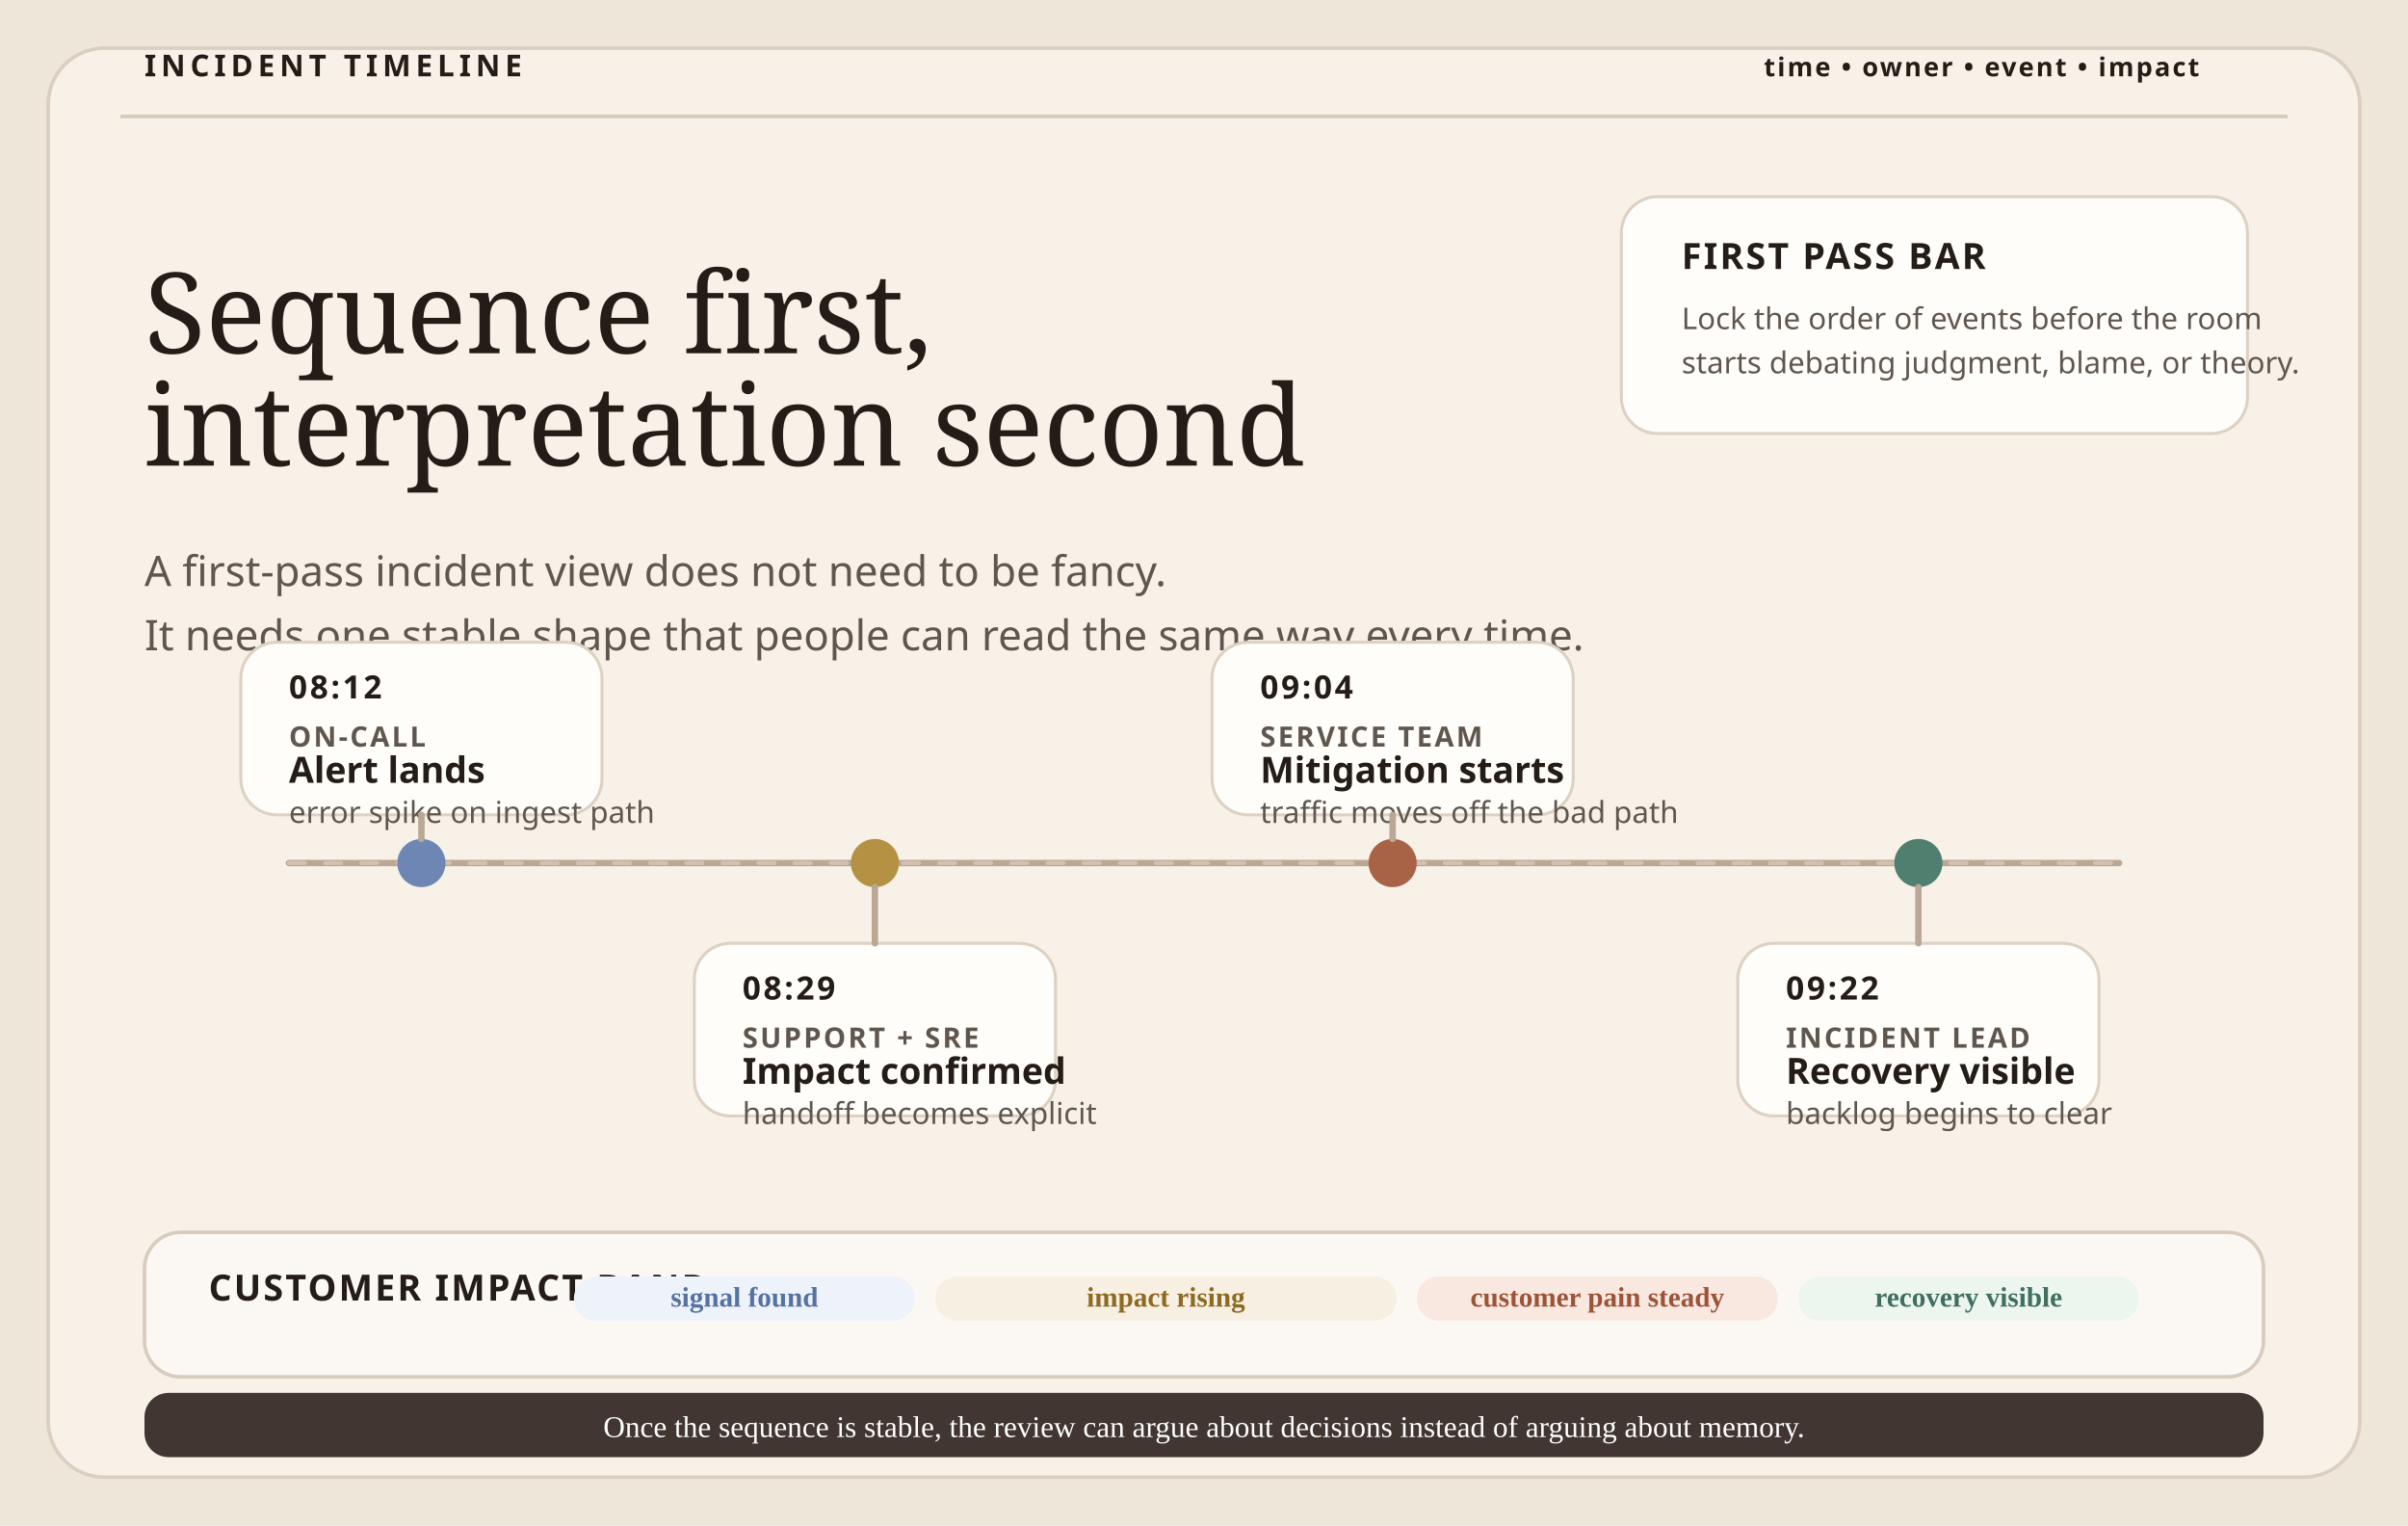
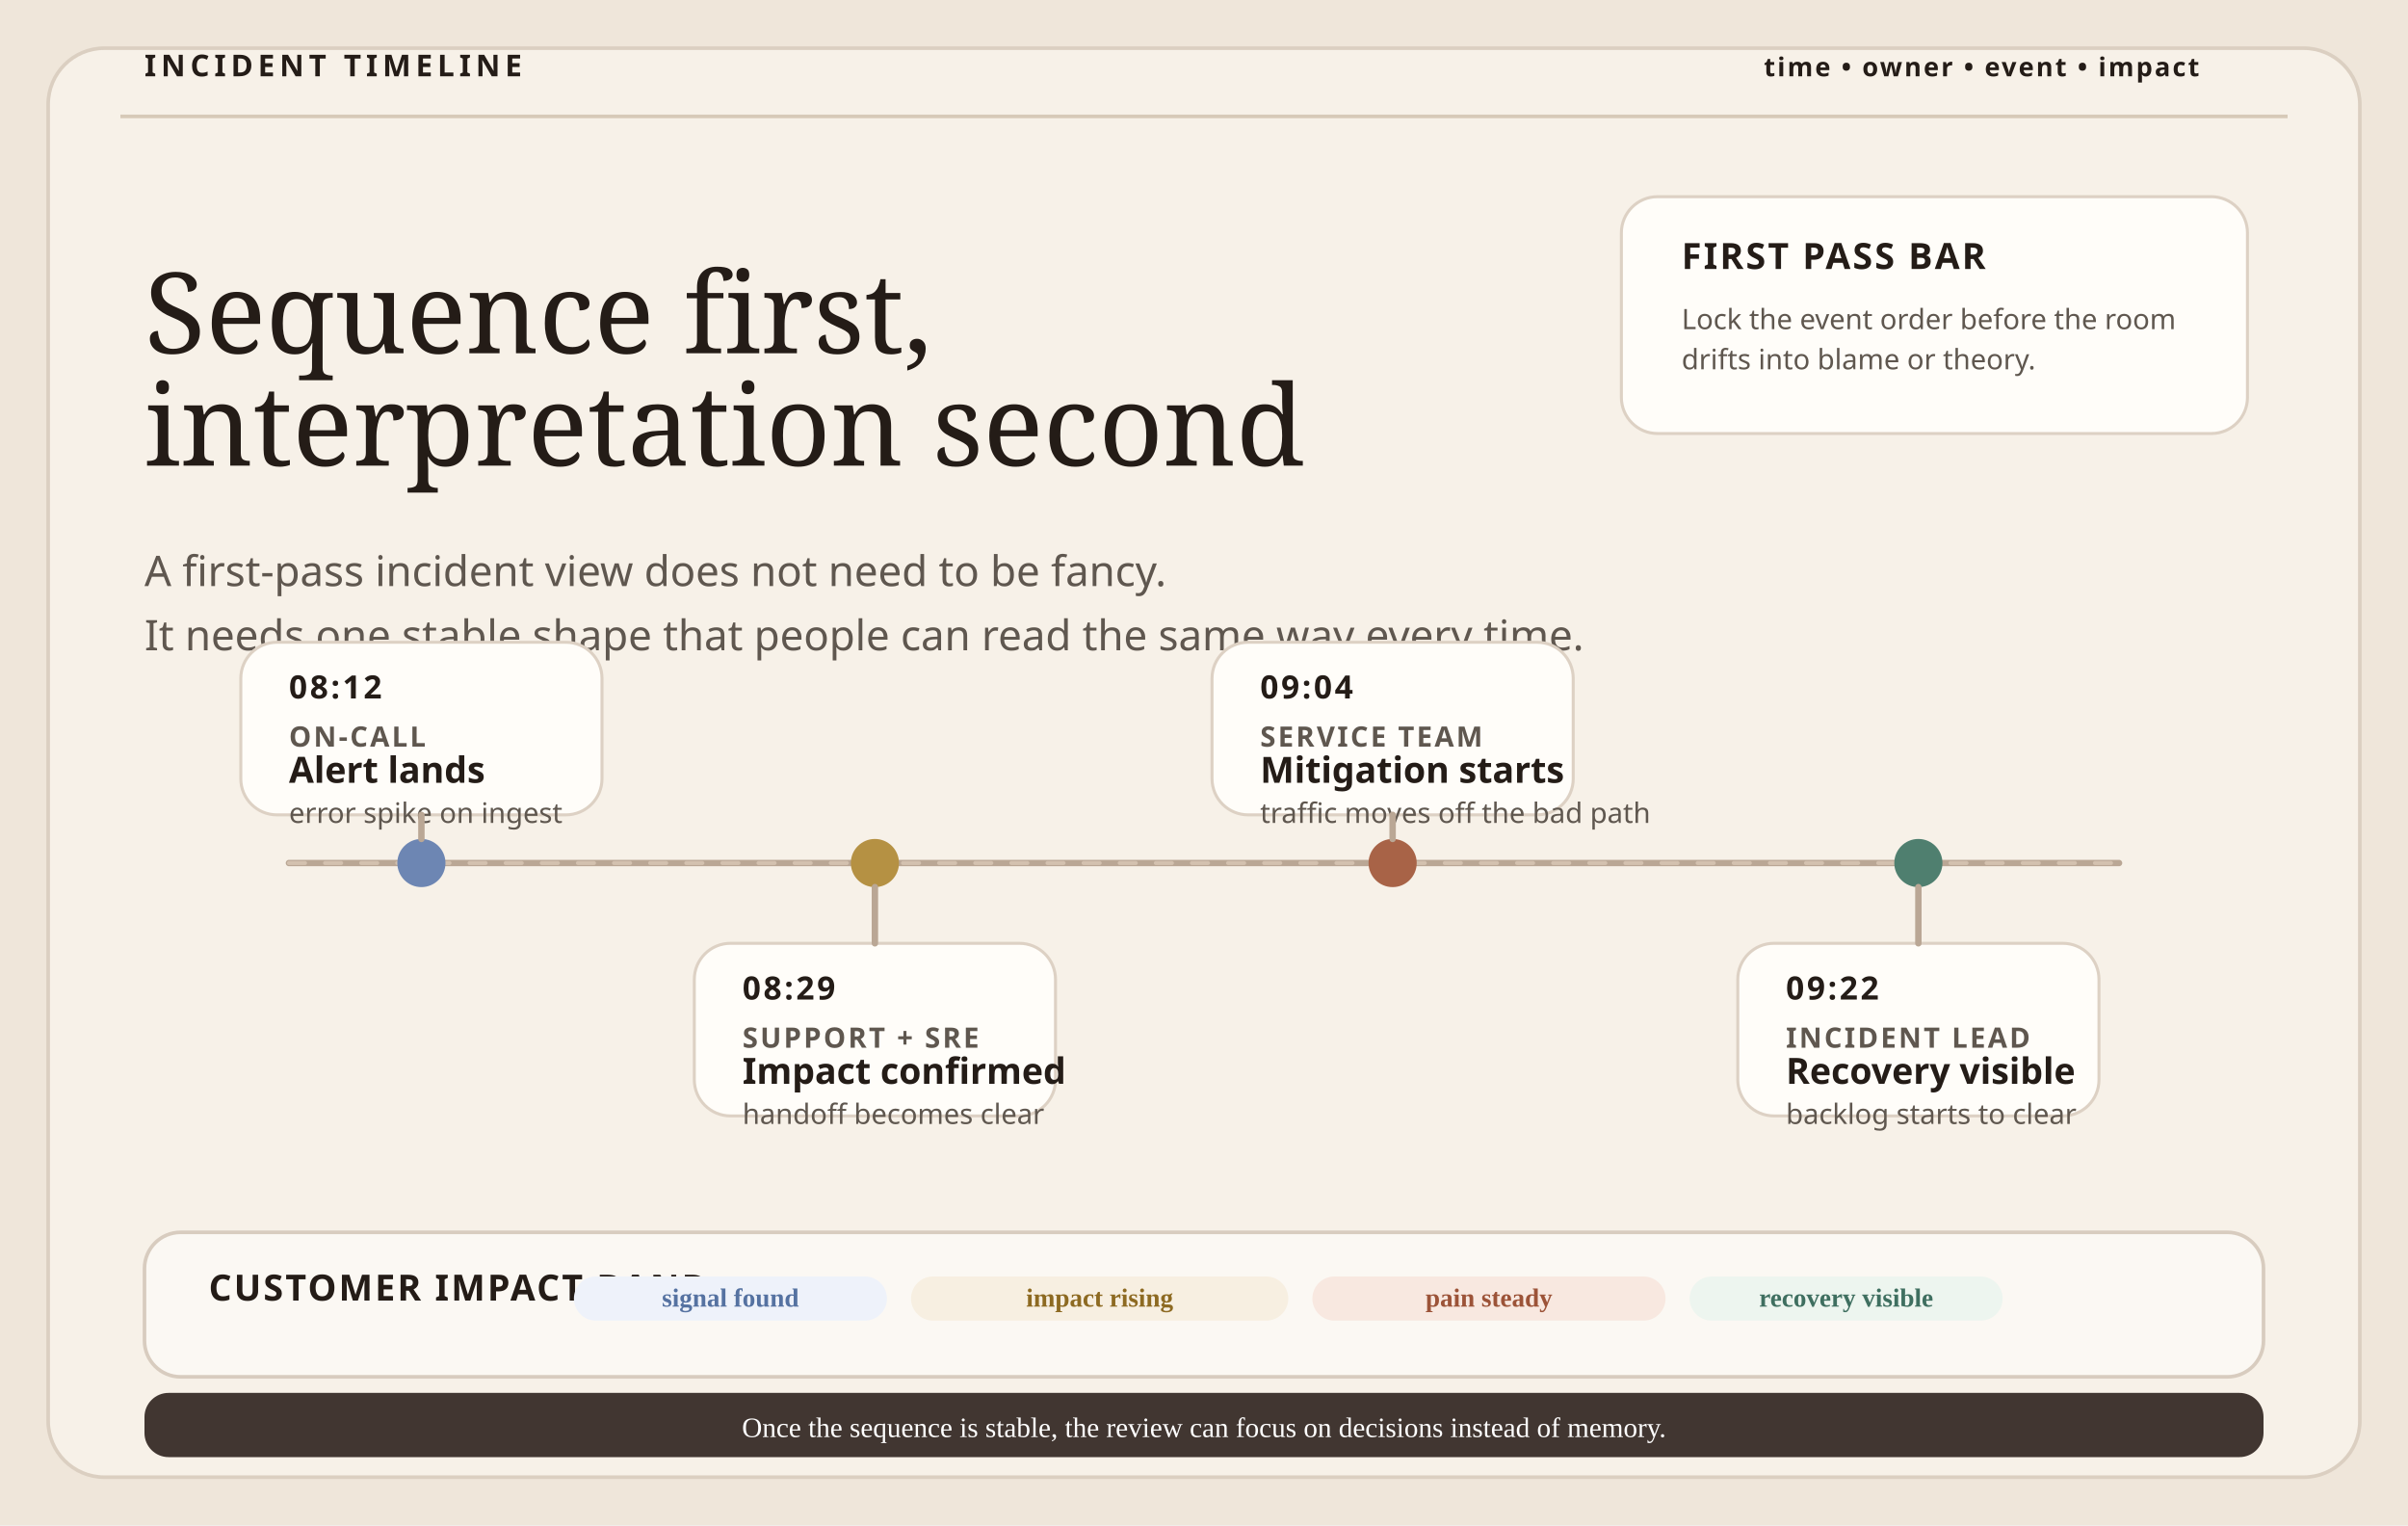
<svg xmlns="http://www.w3.org/2000/svg" viewBox="0 0 1200 760" role="img" aria-labelledby="title desc">
  <defs>
    <style>
      .bg { fill: #efe6da; }
      .canvas { fill: #f7f1e8; stroke: #dbcfc1; stroke-width: 1.8; }
      .rule { stroke: #d7cab8; stroke-width: 1.8; }
      .ink { fill: #241c17; font-family: "Manrope", "Aptos", sans-serif; }
      .muted { fill: #5f574f; font-family: "Manrope", "Aptos", sans-serif; }
      .display { fill: #241c17; font-family: "Newsreader", Georgia, serif; }
      .kicker { font-size: 15px; font-weight: 700; letter-spacing: 0.16em; }
      .micro { font-size: 13px; font-weight: 700; letter-spacing: 0.08em; }
      .title { font-size: 56px; font-weight: 500; }
      .subtitle { font-size: 21px; line-height: 1.45; }
      .panel { fill: #fbf8f3; stroke: #d8ccbf; stroke-width: 1.8; }
      .panel-soft { fill: #fffdf9; stroke: #ddd1c4; stroke-width: 1.5; }
      .dark { fill: #413631; }
      .section { font-size: 18px; font-weight: 700; letter-spacing: 0.06em; }
      .time { font-size: 16px; font-weight: 700; letter-spacing: 0.08em; }
      .owner { font-size: 14px; font-weight: 700; letter-spacing: 0.08em; }
      .body { font-size: 18px; font-weight: 700; }
-       .small { font-size: 15px; line-height: 1.42; }
-       .pill-text { font-size: 14px; font-weight: 700; text-anchor: middle; }
+       .small { font-size: 14px; line-height: 1.38; }
+       .pill-text { font-size: 13px; font-weight: 700; text-anchor: middle; }
      .rail { fill: none; stroke: #baa795; stroke-width: 3.2; stroke-linecap: round; }
      .soft-rail { fill: none; stroke: #d3c1af; stroke-width: 2; stroke-linecap: round; stroke-dasharray: 8 10; }
      .blue { fill: #6d86b3; }
      .green { fill: #4f7f6f; }
      .gold { fill: #b59143; }
      .rust { fill: #a86347; }
      .white { fill: #ffffff; }
    </style>
  </defs>
  <rect width="1200" height="760" class="bg" />
  <rect x="24" y="24" width="1152" height="712" rx="28" class="canvas" />
  <line x1="60" y1="58" x2="1140" y2="58" class="rule" />
  <text x="72" y="38" class="ink kicker">INCIDENT TIMELINE</text>
  <text x="1096" y="38" class="ink micro" text-anchor="end">time • owner • event • impact</text>
  <text x="72" y="176" class="display title">
    <tspan x="72" dy="0">Sequence first,</tspan>
    <tspan x="72" dy="56">interpretation second</tspan>
  </text>
  <text x="72" y="292" class="muted subtitle">
    <tspan x="72" dy="0">A first-pass incident view does not need to be fancy.</tspan>
    <tspan x="72" dy="32">It needs one stable shape that people can read the same way every time.</tspan>
  </text>
  <rect x="808" y="98" width="312" height="118" rx="18" class="panel-soft" />
  <text x="838" y="134" class="ink section">FIRST PASS BAR</text>
  <text x="838" y="164" class="muted small">
-     <tspan x="838" dy="0">Lock the order of events before the room</tspan>
-     <tspan x="838" dy="22">starts debating judgment, blame, or theory.</tspan>
+     <tspan x="838" dy="0">Lock the event order before the room</tspan>
+     <tspan x="838" dy="20">drifts into blame or theory.</tspan>
  </text>
  <path d="M144 430 H1056" class="rail" />
  <path d="M144 430 H1056" class="soft-rail" />
  <circle cx="210" cy="430" r="12" class="blue" />
  <circle cx="436" cy="430" r="12" class="gold" />
  <circle cx="694" cy="430" r="12" class="rust" />
  <circle cx="956" cy="430" r="12" class="green" />
  <rect x="120" y="320" width="180" height="86" rx="18" class="panel-soft" />
  <rect x="346" y="470" width="180" height="86" rx="18" class="panel-soft" />
  <rect x="604" y="320" width="180" height="86" rx="18" class="panel-soft" />
  <rect x="866" y="470" width="180" height="86" rx="18" class="panel-soft" />
  <text x="144" y="348" class="ink time">08:12</text>
  <text x="370" y="498" class="ink time">08:29</text>
  <text x="628" y="348" class="ink time">09:04</text>
  <text x="890" y="498" class="ink time">09:22</text>
  <text x="144" y="372" class="muted owner">ON-CALL</text>
  <text x="144" y="390" class="ink body">Alert lands</text>
-   <text x="144" y="410" class="muted small">error spike on ingest path</text>
+   <text x="144" y="410" class="muted small">error spike on ingest</text>
  <text x="370" y="522" class="muted owner">SUPPORT + SRE</text>
  <text x="370" y="540" class="ink body">Impact confirmed</text>
-   <text x="370" y="560" class="muted small">handoff becomes explicit</text>
+   <text x="370" y="560" class="muted small">handoff becomes clear</text>
  <text x="628" y="372" class="muted owner">SERVICE TEAM</text>
  <text x="628" y="390" class="ink body">Mitigation starts</text>
  <text x="628" y="410" class="muted small">traffic moves off the bad path</text>
  <text x="890" y="522" class="muted owner">INCIDENT LEAD</text>
  <text x="890" y="540" class="ink body">Recovery visible</text>
-   <text x="890" y="560" class="muted small">backlog begins to clear</text>
+   <text x="890" y="560" class="muted small">backlog starts to clear</text>
  <path d="M210 418 V406" class="rail" />
  <path d="M436 442 V470" class="rail" />
  <path d="M694 418 V406" class="rail" />
  <path d="M956 442 V470" class="rail" />
  <rect x="72" y="614" width="1056" height="72" rx="18" class="panel" />
  <text x="104" y="648" class="ink section">CUSTOMER IMPACT BAND</text>
-   <rect x="286" y="636" width="170" height="22" rx="11" fill="#eef2fa" />
-   <rect x="466" y="636" width="230" height="22" rx="11" fill="#f7efe1" />
-   <rect x="706" y="636" width="180" height="22" rx="11" fill="#f8e8e0" />
-   <rect x="896" y="636" width="170" height="22" rx="11" fill="#edf5ef" />
-   <text x="371" y="651" fill="#5572a1" class="pill-text">signal found</text>
-   <text x="581" y="651" fill="#8d6a22" class="pill-text">impact rising</text>
-   <text x="796" y="651" fill="#9c5338" class="pill-text">customer pain steady</text>
-   <text x="981" y="651" fill="#3f6f60" class="pill-text">recovery visible</text>
+   <rect x="286" y="636" width="156" height="22" rx="11" fill="#eef2fa" />
+   <rect x="454" y="636" width="188" height="22" rx="11" fill="#f7efe1" />
+   <rect x="654" y="636" width="176" height="22" rx="11" fill="#f8e8e0" />
+   <rect x="842" y="636" width="156" height="22" rx="11" fill="#edf5ef" />
+   <text x="364" y="651" fill="#5572a1" class="pill-text">signal found</text>
+   <text x="548" y="651" fill="#8d6a22" class="pill-text">impact rising</text>
+   <text x="742" y="651" fill="#9c5338" class="pill-text">pain steady</text>
+   <text x="920" y="651" fill="#3f6f60" class="pill-text">recovery visible</text>
  <rect x="72" y="694" width="1056" height="32" rx="12" class="dark" />
-   <text x="600" y="716" class="white small" text-anchor="middle">Once the sequence is stable, the review can argue about decisions instead of arguing about memory.</text>
+   <text x="600" y="716" class="white small" text-anchor="middle">Once the sequence is stable, the review can focus on decisions instead of memory.</text>
</svg>
